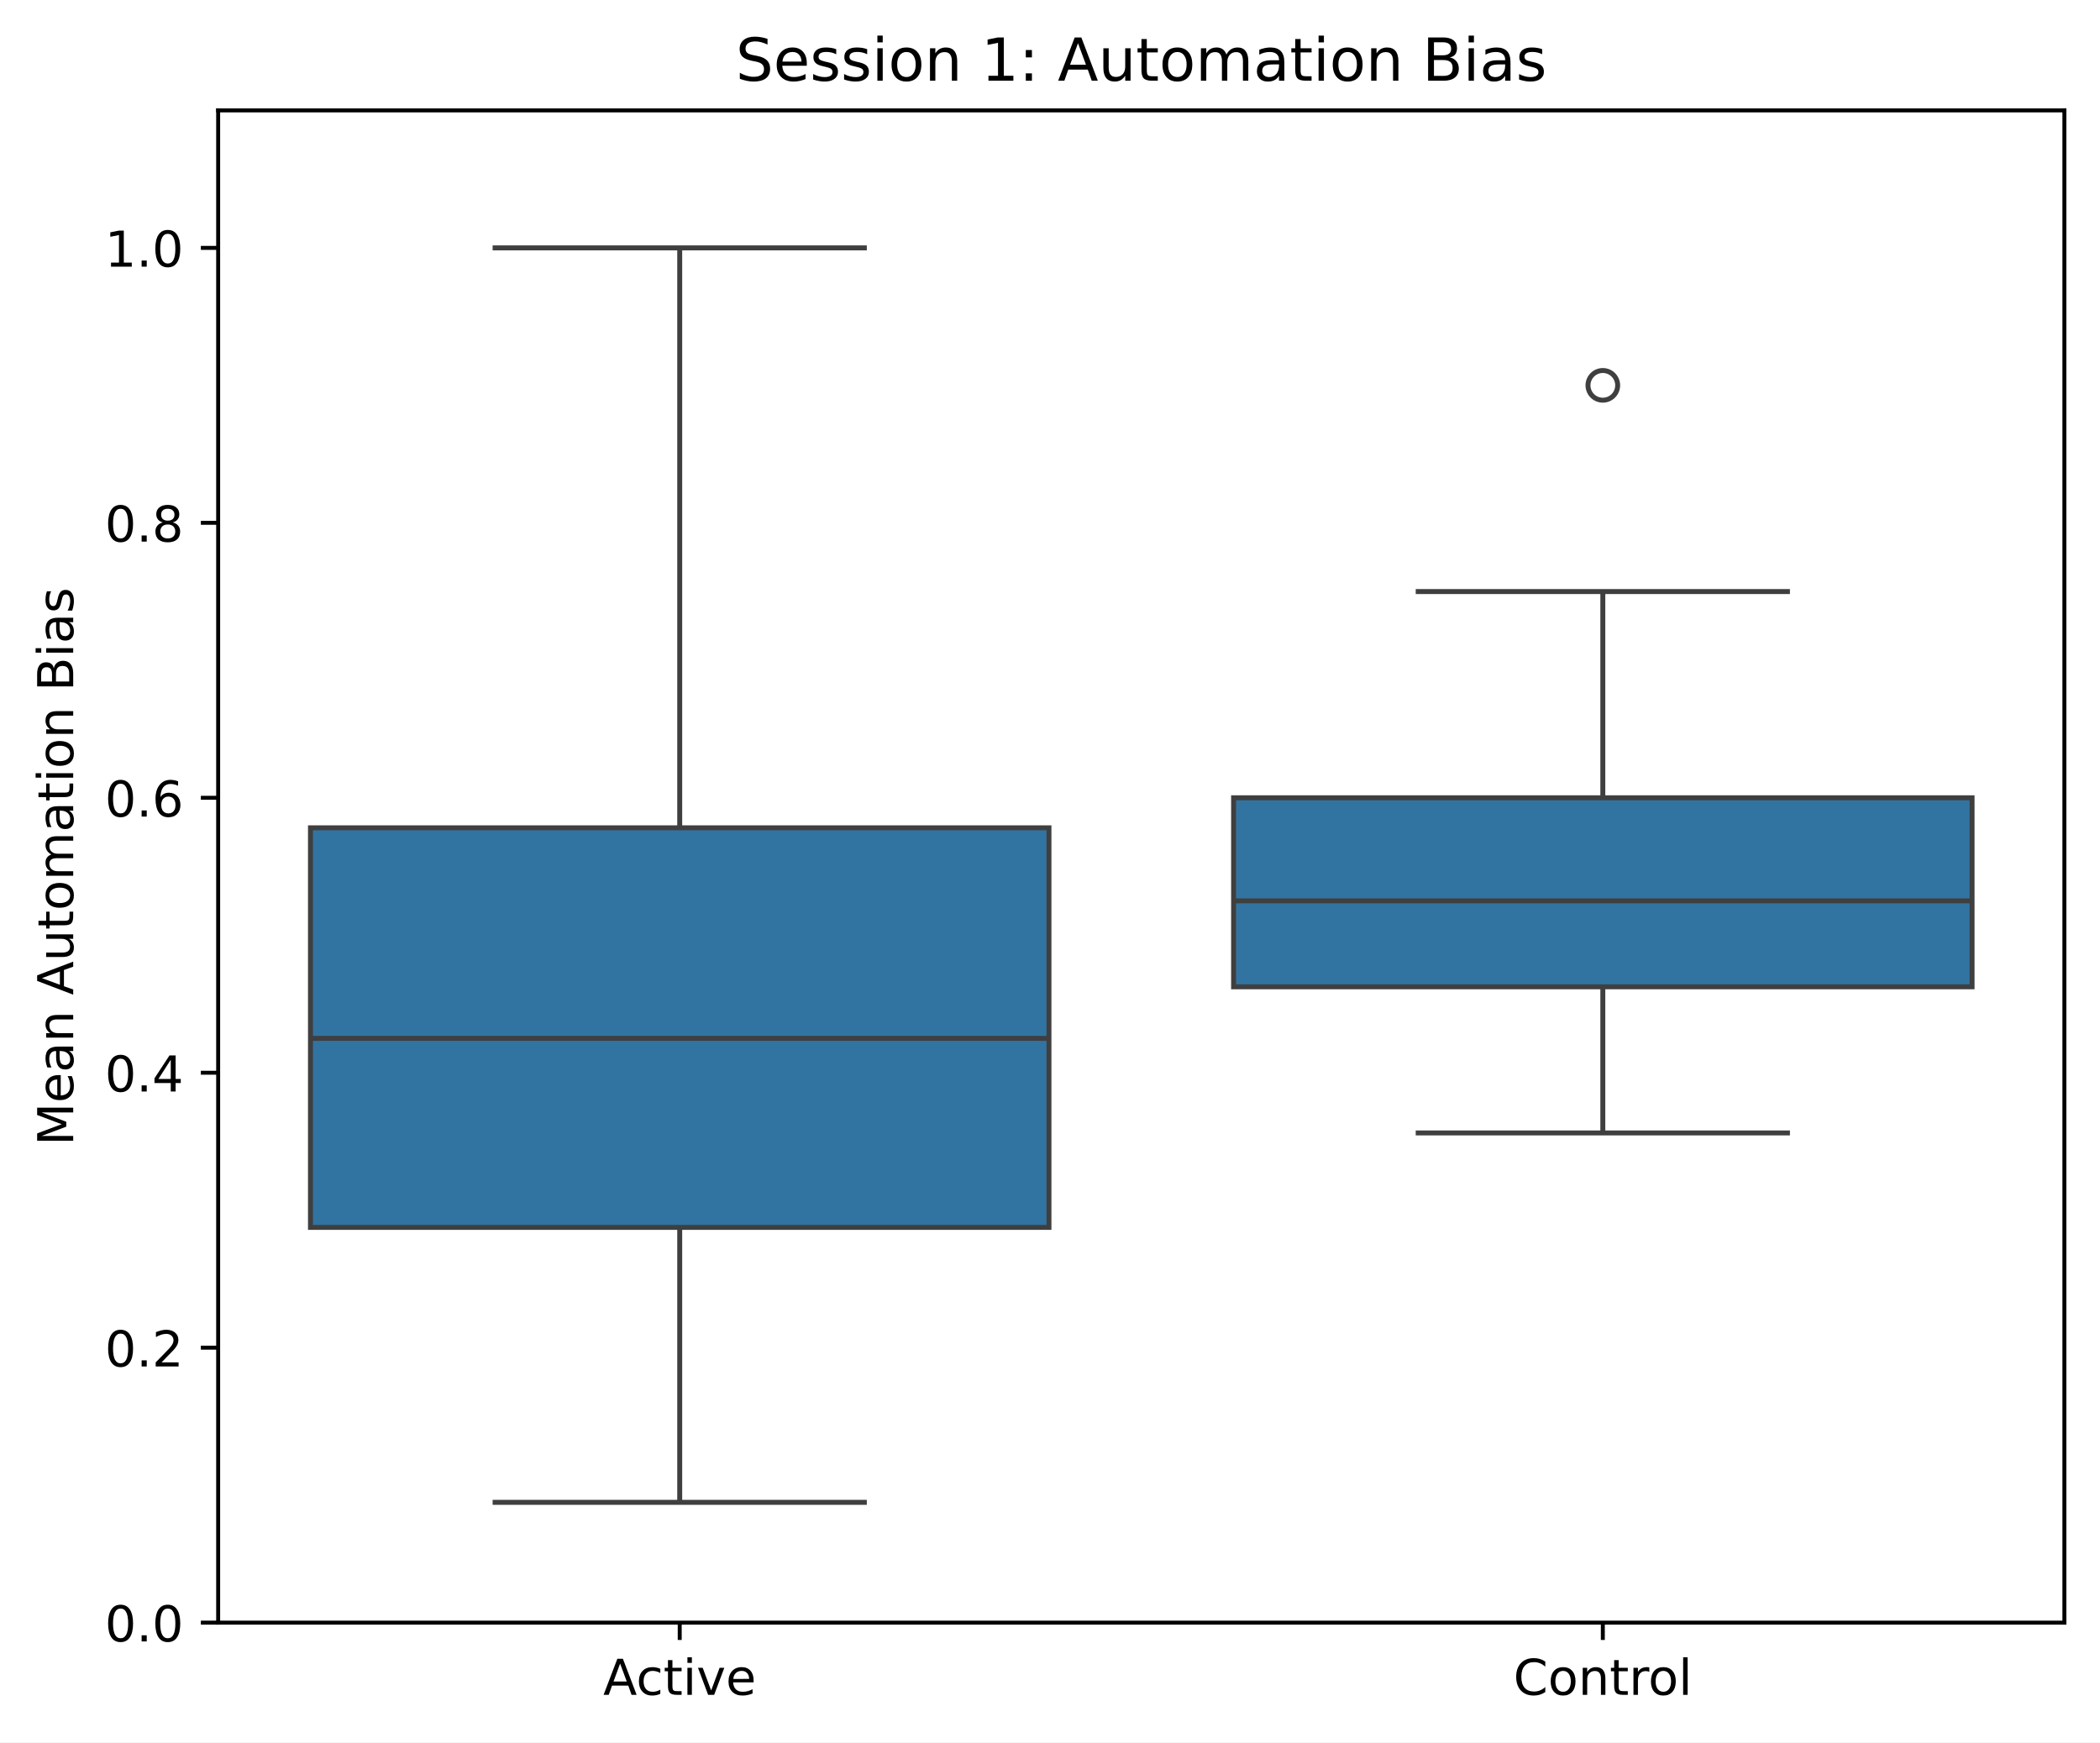
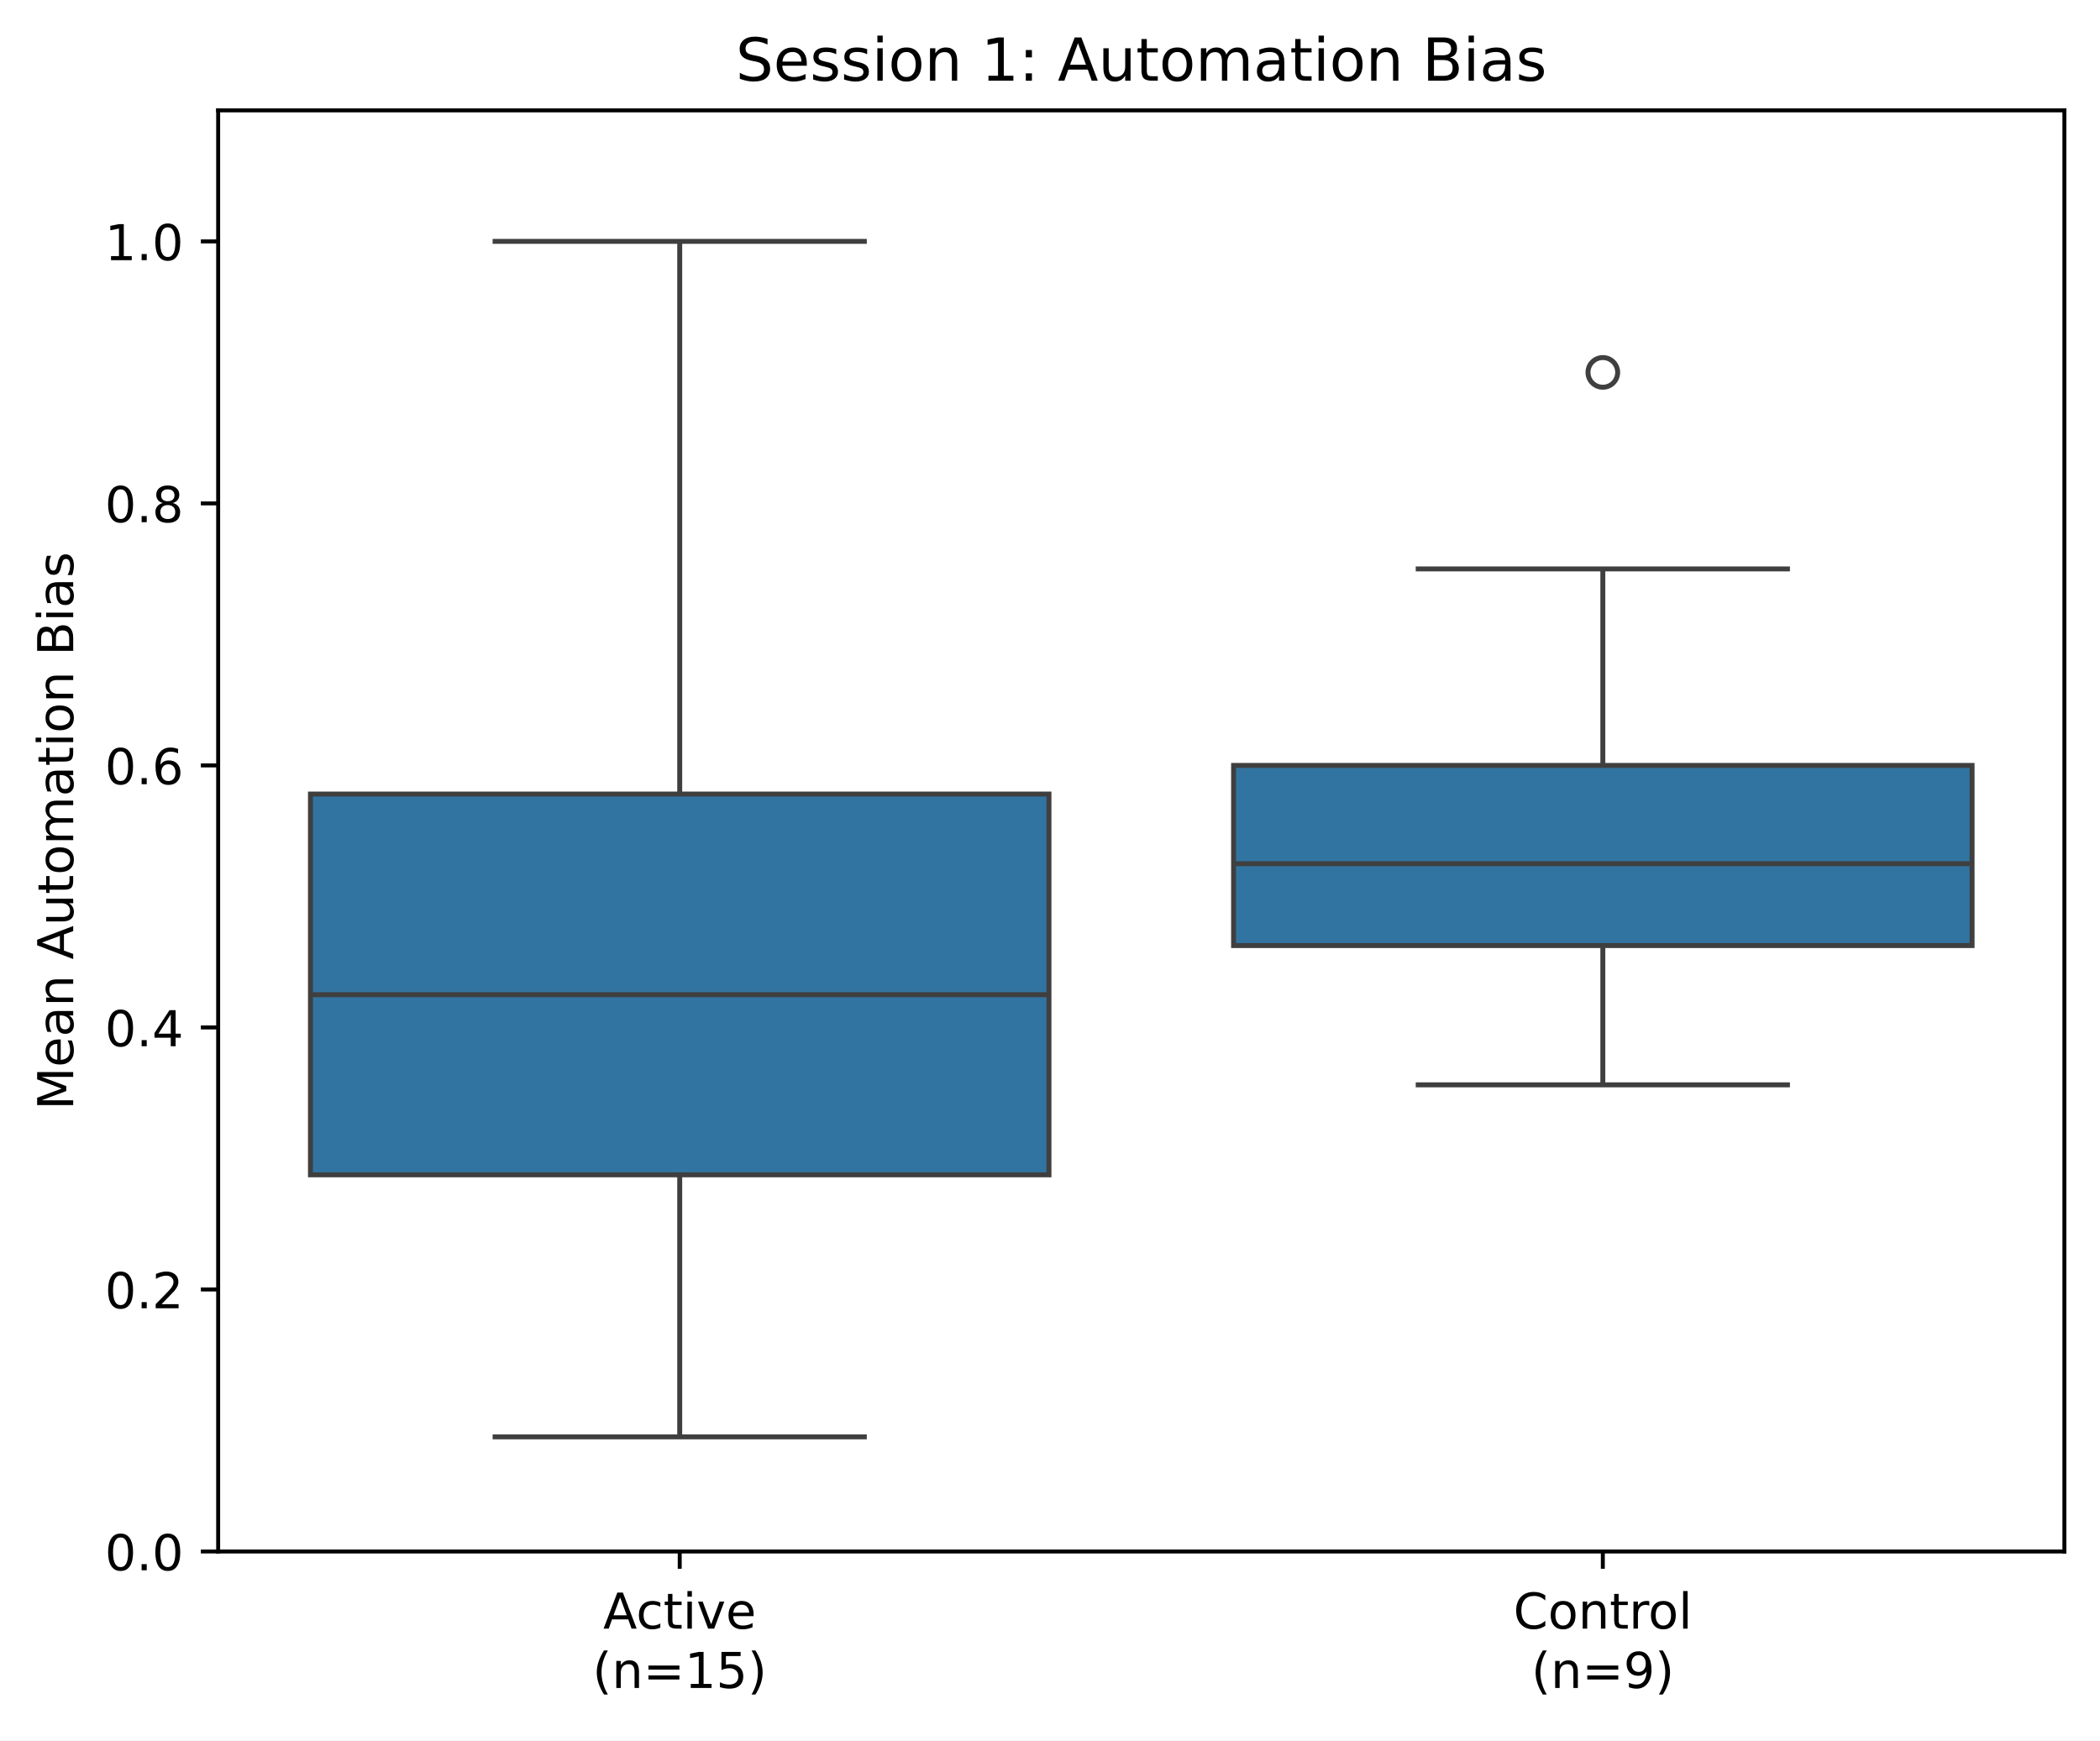
- <svg xmlns="http://www.w3.org/2000/svg" xmlns:xlink="http://www.w3.org/1999/xlink" width="424.542pt" height="352.237pt" viewBox="0 0 424.542 352.237" version="1.1">
+ <svg xmlns="http://www.w3.org/2000/svg" xmlns:xlink="http://www.w3.org/1999/xlink" width="424.542pt" height="351.914pt" viewBox="0 0 424.542 351.914" version="1.1">
  <defs>
    <style type="text/css">*{stroke-linejoin: round; stroke-linecap: butt}</style>
  </defs>
  <g id="figure_1">
    <g id="patch_1">
-       <path d="M 0 352.237  L 424.542 352.237  L 424.542 0  L 0 0  z " style="fill: #ffffff" />
+       <path d="M 0 351.914  L 424.542 351.914  L 424.542 0  L 0 0  z " style="fill: #ffffff" />
    </g>
    <g id="axes_1">
      <g id="patch_2">
-         <path d="M 44.104 328.036  L 417.342 328.036  L 417.342 22.318  L 44.104 22.318  z " style="fill: #ffffff" />
+         <path d="M 44.104 313.71  L 417.342 313.71  L 417.342 22.318  L 44.104 22.318  z " style="fill: #ffffff" />
      </g>
      <g id="matplotlib.axis_1">
        <g id="xtick_1">
          <g id="line2d_1">
            <defs>
-               <path id="mb18b5fe96a" d="M 0 0  L 0 3.5  " style="stroke: #000000; stroke-width: 0.8" />
+               <path id="m81fe928459" d="M 0 0  L 0 3.5  " style="stroke: #000000; stroke-width: 0.8" />
            </defs>
            <g>
-               <use xlink:href="#mb18b5fe96a" x="137.413" y="328.036" style="stroke: #000000; stroke-width: 0.8" />
+               <use xlink:href="#m81fe928459" x="137.413" y="313.71" style="stroke: #000000; stroke-width: 0.8" />
            </g>
          </g>
          <g id="text_1">
-             <g transform="translate(121.9461 342.6342) scale(0.1 -0.1)">
+             <g transform="translate(121.9461 329.3089) scale(0.1 -0.1)">
              <defs>
                <path id="DejaVuSans-24" d="M 2188 4044  L 1331 1722  L 3047 1722  L 2188 4044  z M 1831 4666  L 2547 4666  L 4325 0  L 3669 0  L 3244 1197  L 1141 1197  L 716 0  L 50 0  L 1831 4666  z " transform="scale(0.015625)" />
                <path id="DejaVuSans-46" d="M 3122 3366  L 3122 2828  Q 2878 2963 2633 3030  Q 2388 3097 2138 3097  Q 1578 3097 1268 2742  Q 959 2388 959 1747  Q 959 1106 1268 751  Q 1578 397 2138 397  Q 2388 397 2633 464  Q 2878 531 3122 666  L 3122 134  Q 2881 22 2623 -34  Q 2366 -91 2075 -91  Q 1284 -91 818 406  Q 353 903 353 1747  Q 353 2603 823 3093  Q 1294 3584 2113 3584  Q 2378 3584 2631 3529  Q 2884 3475 3122 3366  z " transform="scale(0.015625)" />
                <path id="DejaVuSans-57" d="M 1172 4494  L 1172 3500  L 2356 3500  L 2356 3053  L 1172 3053  L 1172 1153  Q 1172 725 1289 603  Q 1406 481 1766 481  L 2356 481  L 2356 0  L 1766 0  Q 1100 0 847 248  Q 594 497 594 1153  L 594 3053  L 172 3053  L 172 3500  L 594 3500  L 594 4494  L 1172 4494  z " transform="scale(0.015625)" />
                <path id="DejaVuSans-4c" d="M 603 3500  L 1178 3500  L 1178 0  L 603 0  L 603 3500  z M 603 4863  L 1178 4863  L 1178 4134  L 603 4134  L 603 4863  z " transform="scale(0.015625)" />
                <path id="DejaVuSans-59" d="M 191 3500  L 800 3500  L 1894 563  L 2988 3500  L 3597 3500  L 2284 0  L 1503 0  L 191 3500  z " transform="scale(0.015625)" />
                <path id="DejaVuSans-48" d="M 3597 1894  L 3597 1613  L 953 1613  Q 991 1019 1311 708  Q 1631 397 2203 397  Q 2534 397 2845 478  Q 3156 559 3463 722  L 3463 178  Q 3153 47 2828 -22  Q 2503 -91 2169 -91  Q 1331 -91 842 396  Q 353 884 353 1716  Q 353 2575 817 3079  Q 1281 3584 2069 3584  Q 2775 3584 3186 3129  Q 3597 2675 3597 1894  z M 3022 2063  Q 3016 2534 2758 2815  Q 2500 3097 2075 3097  Q 1594 3097 1305 2825  Q 1016 2553 972 2059  L 3022 2063  z " transform="scale(0.015625)" />
              </defs>
              <use xlink:href="#DejaVuSans-24" />
              <use xlink:href="#DejaVuSans-46" transform="translate(66.65625 0)" />
              <use xlink:href="#DejaVuSans-57" transform="translate(121.6406 0)" />
              <use xlink:href="#DejaVuSans-4c" transform="translate(160.8438 0)" />
              <use xlink:href="#DejaVuSans-59" transform="translate(188.625 0)" />
              <use xlink:href="#DejaVuSans-48" transform="translate(247.8125 0)" />
            </g>
+             <g transform="translate(119.7907 341.3109) scale(0.1 -0.1)">
+               <defs>
+                 <path id="DejaVuSans-b" d="M 1984 4856  Q 1566 4138 1362 3434  Q 1159 2731 1159 2009  Q 1159 1288 1364 580  Q 1569 -128 1984 -844  L 1484 -844  Q 1016 -109 783 600  Q 550 1309 550 2009  Q 550 2706 781 3412  Q 1013 4119 1484 4856  L 1984 4856  z " transform="scale(0.015625)" />
+                 <path id="DejaVuSans-51" d="M 3513 2113  L 3513 0  L 2938 0  L 2938 2094  Q 2938 2591 2744 2837  Q 2550 3084 2163 3084  Q 1697 3084 1428 2787  Q 1159 2491 1159 1978  L 1159 0  L 581 0  L 581 3500  L 1159 3500  L 1159 2956  Q 1366 3272 1645 3428  Q 1925 3584 2291 3584  Q 2894 3584 3203 3211  Q 3513 2838 3513 2113  z " transform="scale(0.015625)" />
+                 <path id="DejaVuSans-20" d="M 678 2906  L 4684 2906  L 4684 2381  L 678 2381  L 678 2906  z M 678 1631  L 4684 1631  L 4684 1100  L 678 1100  L 678 1631  z " transform="scale(0.015625)" />
+                 <path id="DejaVuSans-14" d="M 794 531  L 1825 531  L 1825 4091  L 703 3866  L 703 4441  L 1819 4666  L 2450 4666  L 2450 531  L 3481 531  L 3481 0  L 794 0  L 794 531  z " transform="scale(0.015625)" />
+                 <path id="DejaVuSans-18" d="M 691 4666  L 3169 4666  L 3169 4134  L 1269 4134  L 1269 2991  Q 1406 3038 1543 3061  Q 1681 3084 1819 3084  Q 2600 3084 3056 2656  Q 3513 2228 3513 1497  Q 3513 744 3044 326  Q 2575 -91 1722 -91  Q 1428 -91 1123 -41  Q 819 9 494 109  L 494 744  Q 775 591 1075 516  Q 1375 441 1709 441  Q 2250 441 2565 725  Q 2881 1009 2881 1497  Q 2881 1984 2565 2268  Q 2250 2553 1709 2553  Q 1456 2553 1204 2497  Q 953 2441 691 2322  L 691 4666  z " transform="scale(0.015625)" />
+                 <path id="DejaVuSans-c" d="M 513 4856  L 1013 4856  Q 1481 4119 1714 3412  Q 1947 2706 1947 2009  Q 1947 1309 1714 600  Q 1481 -109 1013 -844  L 513 -844  Q 928 -128 1133 580  Q 1338 1288 1338 2009  Q 1338 2731 1133 3434  Q 928 4138 513 4856  z " transform="scale(0.015625)" />
+               </defs>
+               <use xlink:href="#DejaVuSans-b" />
+               <use xlink:href="#DejaVuSans-51" transform="translate(39.01562 0)" />
+               <use xlink:href="#DejaVuSans-20" transform="translate(102.3906 0)" />
+               <use xlink:href="#DejaVuSans-14" transform="translate(186.1875 0)" />
+               <use xlink:href="#DejaVuSans-18" transform="translate(249.8125 0)" />
+               <use xlink:href="#DejaVuSans-c" transform="translate(313.4375 0)" />
+             </g>
          </g>
        </g>
        <g id="xtick_2">
          <g id="line2d_2">
            <g>
-               <use xlink:href="#mb18b5fe96a" x="324.032" y="328.036" style="stroke: #000000; stroke-width: 0.8" />
+               <use xlink:href="#m81fe928459" x="324.032" y="313.71" style="stroke: #000000; stroke-width: 0.8" />
            </g>
          </g>
          <g id="text_2">
-             <g transform="translate(305.9587 342.6342) scale(0.1 -0.1)">
+             <g transform="translate(305.9587 329.3089) scale(0.1 -0.1)">
              <defs>
                <path id="DejaVuSans-26" d="M 4122 4306  L 4122 3641  Q 3803 3938 3442 4084  Q 3081 4231 2675 4231  Q 1875 4231 1450 3742  Q 1025 3253 1025 2328  Q 1025 1406 1450 917  Q 1875 428 2675 428  Q 3081 428 3442 575  Q 3803 722 4122 1019  L 4122 359  Q 3791 134 3420 21  Q 3050 -91 2638 -91  Q 1578 -91 968 557  Q 359 1206 359 2328  Q 359 3453 968 4101  Q 1578 4750 2638 4750  Q 3056 4750 3426 4639  Q 3797 4528 4122 4306  z " transform="scale(0.015625)" />
                <path id="DejaVuSans-52" d="M 1959 3097  Q 1497 3097 1228 2736  Q 959 2375 959 1747  Q 959 1119 1226 758  Q 1494 397 1959 397  Q 2419 397 2687 759  Q 2956 1122 2956 1747  Q 2956 2369 2687 2733  Q 2419 3097 1959 3097  z M 1959 3584  Q 2709 3584 3137 3096  Q 3566 2609 3566 1747  Q 3566 888 3137 398  Q 2709 -91 1959 -91  Q 1206 -91 779 398  Q 353 888 353 1747  Q 353 2609 779 3096  Q 1206 3584 1959 3584  z " transform="scale(0.015625)" />
-                 <path id="DejaVuSans-51" d="M 3513 2113  L 3513 0  L 2938 0  L 2938 2094  Q 2938 2591 2744 2837  Q 2550 3084 2163 3084  Q 1697 3084 1428 2787  Q 1159 2491 1159 1978  L 1159 0  L 581 0  L 581 3500  L 1159 3500  L 1159 2956  Q 1366 3272 1645 3428  Q 1925 3584 2291 3584  Q 2894 3584 3203 3211  Q 3513 2838 3513 2113  z " transform="scale(0.015625)" />
                <path id="DejaVuSans-55" d="M 2631 2963  Q 2534 3019 2420 3045  Q 2306 3072 2169 3072  Q 1681 3072 1420 2755  Q 1159 2438 1159 1844  L 1159 0  L 581 0  L 581 3500  L 1159 3500  L 1159 2956  Q 1341 3275 1631 3429  Q 1922 3584 2338 3584  Q 2397 3584 2469 3576  Q 2541 3569 2628 3553  L 2631 2963  z " transform="scale(0.015625)" />
                <path id="DejaVuSans-4f" d="M 603 4863  L 1178 4863  L 1178 0  L 603 0  L 603 4863  z " transform="scale(0.015625)" />
              </defs>
              <use xlink:href="#DejaVuSans-26" />
              <use xlink:href="#DejaVuSans-52" transform="translate(69.82812 0)" />
              <use xlink:href="#DejaVuSans-51" transform="translate(131.0156 0)" />
              <use xlink:href="#DejaVuSans-57" transform="translate(194.3906 0)" />
              <use xlink:href="#DejaVuSans-55" transform="translate(233.5938 0)" />
              <use xlink:href="#DejaVuSans-52" transform="translate(272.5 0)" />
              <use xlink:href="#DejaVuSans-4f" transform="translate(333.6875 0)" />
            </g>
+             <g transform="translate(309.5907 341.3109) scale(0.1 -0.1)">
+               <defs>
+                 <path id="DejaVuSans-1c" d="M 703 97  L 703 672  Q 941 559 1184 500  Q 1428 441 1663 441  Q 2288 441 2617 861  Q 2947 1281 2994 2138  Q 2813 1869 2534 1725  Q 2256 1581 1919 1581  Q 1219 1581 811 2004  Q 403 2428 403 3163  Q 403 3881 828 4315  Q 1253 4750 1959 4750  Q 2769 4750 3195 4129  Q 3622 3509 3622 2328  Q 3622 1225 3098 567  Q 2575 -91 1691 -91  Q 1453 -91 1209 -44  Q 966 3 703 97  z M 1959 2075  Q 2384 2075 2632 2365  Q 2881 2656 2881 3163  Q 2881 3666 2632 3958  Q 2384 4250 1959 4250  Q 1534 4250 1286 3958  Q 1038 3666 1038 3163  Q 1038 2656 1286 2365  Q 1534 2075 1959 2075  z " transform="scale(0.015625)" />
+               </defs>
+               <use xlink:href="#DejaVuSans-b" />
+               <use xlink:href="#DejaVuSans-51" transform="translate(39.01562 0)" />
+               <use xlink:href="#DejaVuSans-20" transform="translate(102.3906 0)" />
+               <use xlink:href="#DejaVuSans-1c" transform="translate(186.1875 0)" />
+               <use xlink:href="#DejaVuSans-c" transform="translate(249.8125 0)" />
+             </g>
          </g>
        </g>
      </g>
      <g id="matplotlib.axis_2">
        <g id="ytick_1">
          <g id="line2d_3">
            <defs>
-               <path id="m8b7eaabfa4" d="M 0 0  L -3.5 0  " style="stroke: #000000; stroke-width: 0.8" />
+               <path id="m1d00525800" d="M 0 0  L -3.5 0  " style="stroke: #000000; stroke-width: 0.8" />
            </defs>
            <g>
-               <use xlink:href="#m8b7eaabfa4" x="44.104" y="328.036" style="stroke: #000000; stroke-width: 0.8" />
+               <use xlink:href="#m1d00525800" x="44.104" y="313.71" style="stroke: #000000; stroke-width: 0.8" />
            </g>
          </g>
          <g id="text_3">
-             <g transform="translate(21.20078 331.8346) scale(0.1 -0.1)">
+             <g transform="translate(21.20078 317.5084) scale(0.1 -0.1)">
              <defs>
                <path id="DejaVuSans-13" d="M 2034 4250  Q 1547 4250 1301 3770  Q 1056 3291 1056 2328  Q 1056 1369 1301 889  Q 1547 409 2034 409  Q 2525 409 2770 889  Q 3016 1369 3016 2328  Q 3016 3291 2770 3770  Q 2525 4250 2034 4250  z M 2034 4750  Q 2819 4750 3233 4129  Q 3647 3509 3647 2328  Q 3647 1150 3233 529  Q 2819 -91 2034 -91  Q 1250 -91 836 529  Q 422 1150 422 2328  Q 422 3509 836 4129  Q 1250 4750 2034 4750  z " transform="scale(0.015625)" />
                <path id="DejaVuSans-11" d="M 684 794  L 1344 794  L 1344 0  L 684 0  L 684 794  z " transform="scale(0.015625)" />
              </defs>
              <use xlink:href="#DejaVuSans-13" />
              <use xlink:href="#DejaVuSans-11" transform="translate(63.625 0)" />
              <use xlink:href="#DejaVuSans-13" transform="translate(95.40625 0)" />
            </g>
          </g>
        </g>
        <g id="ytick_2">
          <g id="line2d_4">
            <g>
-               <use xlink:href="#m8b7eaabfa4" x="44.104" y="272.451" style="stroke: #000000; stroke-width: 0.8" />
+               <use xlink:href="#m1d00525800" x="44.104" y="260.729" style="stroke: #000000; stroke-width: 0.8" />
            </g>
          </g>
          <g id="text_4">
-             <g transform="translate(21.20078 276.2496) scale(0.1 -0.1)">
+             <g transform="translate(21.20078 264.5281) scale(0.1 -0.1)">
              <defs>
                <path id="DejaVuSans-15" d="M 1228 531  L 3431 531  L 3431 0  L 469 0  L 469 531  Q 828 903 1448 1529  Q 2069 2156 2228 2338  Q 2531 2678 2651 2914  Q 2772 3150 2772 3378  Q 2772 3750 2511 3984  Q 2250 4219 1831 4219  Q 1534 4219 1204 4116  Q 875 4013 500 3803  L 500 4441  Q 881 4594 1212 4672  Q 1544 4750 1819 4750  Q 2544 4750 2975 4387  Q 3406 4025 3406 3419  Q 3406 3131 3298 2873  Q 3191 2616 2906 2266  Q 2828 2175 2409 1742  Q 1991 1309 1228 531  z " transform="scale(0.015625)" />
              </defs>
              <use xlink:href="#DejaVuSans-13" />
              <use xlink:href="#DejaVuSans-11" transform="translate(63.625 0)" />
              <use xlink:href="#DejaVuSans-15" transform="translate(95.40625 0)" />
            </g>
          </g>
        </g>
        <g id="ytick_3">
          <g id="line2d_5">
            <g>
-               <use xlink:href="#m8b7eaabfa4" x="44.104" y="216.866" style="stroke: #000000; stroke-width: 0.8" />
+               <use xlink:href="#m1d00525800" x="44.104" y="207.749" style="stroke: #000000; stroke-width: 0.8" />
            </g>
          </g>
          <g id="text_5">
-             <g transform="translate(21.20078 220.6646) scale(0.1 -0.1)">
+             <g transform="translate(21.20078 211.5478) scale(0.1 -0.1)">
              <defs>
                <path id="DejaVuSans-17" d="M 2419 4116  L 825 1625  L 2419 1625  L 2419 4116  z M 2253 4666  L 3047 4666  L 3047 1625  L 3713 1625  L 3713 1100  L 3047 1100  L 3047 0  L 2419 0  L 2419 1100  L 313 1100  L 313 1709  L 2253 4666  z " transform="scale(0.015625)" />
              </defs>
              <use xlink:href="#DejaVuSans-13" />
              <use xlink:href="#DejaVuSans-11" transform="translate(63.625 0)" />
              <use xlink:href="#DejaVuSans-17" transform="translate(95.40625 0)" />
            </g>
          </g>
        </g>
        <g id="ytick_4">
          <g id="line2d_6">
            <g>
-               <use xlink:href="#m8b7eaabfa4" x="44.104" y="161.281" style="stroke: #000000; stroke-width: 0.8" />
+               <use xlink:href="#m1d00525800" x="44.104" y="154.769" style="stroke: #000000; stroke-width: 0.8" />
            </g>
          </g>
          <g id="text_6">
-             <g transform="translate(21.20078 165.0795) scale(0.1 -0.1)">
+             <g transform="translate(21.20078 158.5676) scale(0.1 -0.1)">
              <defs>
                <path id="DejaVuSans-19" d="M 2113 2584  Q 1688 2584 1439 2293  Q 1191 2003 1191 1497  Q 1191 994 1439 701  Q 1688 409 2113 409  Q 2538 409 2786 701  Q 3034 994 3034 1497  Q 3034 2003 2786 2293  Q 2538 2584 2113 2584  z M 3366 4563  L 3366 3988  Q 3128 4100 2886 4159  Q 2644 4219 2406 4219  Q 1781 4219 1451 3797  Q 1122 3375 1075 2522  Q 1259 2794 1537 2939  Q 1816 3084 2150 3084  Q 2853 3084 3261 2657  Q 3669 2231 3669 1497  Q 3669 778 3244 343  Q 2819 -91 2113 -91  Q 1303 -91 875 529  Q 447 1150 447 2328  Q 447 3434 972 4092  Q 1497 4750 2381 4750  Q 2619 4750 2861 4703  Q 3103 4656 3366 4563  z " transform="scale(0.015625)" />
              </defs>
              <use xlink:href="#DejaVuSans-13" />
              <use xlink:href="#DejaVuSans-11" transform="translate(63.625 0)" />
              <use xlink:href="#DejaVuSans-19" transform="translate(95.40625 0)" />
            </g>
          </g>
        </g>
        <g id="ytick_5">
          <g id="line2d_7">
            <g>
-               <use xlink:href="#m8b7eaabfa4" x="44.104" y="105.696" style="stroke: #000000; stroke-width: 0.8" />
+               <use xlink:href="#m1d00525800" x="44.104" y="101.789" style="stroke: #000000; stroke-width: 0.8" />
            </g>
          </g>
          <g id="text_7">
-             <g transform="translate(21.20078 109.4945) scale(0.1 -0.1)">
+             <g transform="translate(21.20078 105.5873) scale(0.1 -0.1)">
              <defs>
                <path id="DejaVuSans-1b" d="M 2034 2216  Q 1584 2216 1326 1975  Q 1069 1734 1069 1313  Q 1069 891 1326 650  Q 1584 409 2034 409  Q 2484 409 2743 651  Q 3003 894 3003 1313  Q 3003 1734 2745 1975  Q 2488 2216 2034 2216  z M 1403 2484  Q 997 2584 770 2862  Q 544 3141 544 3541  Q 544 4100 942 4425  Q 1341 4750 2034 4750  Q 2731 4750 3128 4425  Q 3525 4100 3525 3541  Q 3525 3141 3298 2862  Q 3072 2584 2669 2484  Q 3125 2378 3379 2068  Q 3634 1759 3634 1313  Q 3634 634 3220 271  Q 2806 -91 2034 -91  Q 1263 -91 848 271  Q 434 634 434 1313  Q 434 1759 690 2068  Q 947 2378 1403 2484  z M 1172 3481  Q 1172 3119 1398 2916  Q 1625 2713 2034 2713  Q 2441 2713 2670 2916  Q 2900 3119 2900 3481  Q 2900 3844 2670 4047  Q 2441 4250 2034 4250  Q 1625 4250 1398 4047  Q 1172 3844 1172 3481  z " transform="scale(0.015625)" />
              </defs>
              <use xlink:href="#DejaVuSans-13" />
              <use xlink:href="#DejaVuSans-11" transform="translate(63.625 0)" />
              <use xlink:href="#DejaVuSans-1b" transform="translate(95.40625 0)" />
            </g>
          </g>
        </g>
        <g id="ytick_6">
          <g id="line2d_8">
            <g>
-               <use xlink:href="#m8b7eaabfa4" x="44.104" y="50.111" style="stroke: #000000; stroke-width: 0.8" />
+               <use xlink:href="#m1d00525800" x="44.104" y="48.808" style="stroke: #000000; stroke-width: 0.8" />
            </g>
          </g>
          <g id="text_8">
-             <g transform="translate(21.20078 53.90947) scale(0.1 -0.1)">
-               <defs>
-                 <path id="DejaVuSans-14" d="M 794 531  L 1825 531  L 1825 4091  L 703 3866  L 703 4441  L 1819 4666  L 2450 4666  L 2450 531  L 3481 531  L 3481 0  L 794 0  L 794 531  z " transform="scale(0.015625)" />
-               </defs>
+             <g transform="translate(21.20078 52.60708) scale(0.1 -0.1)">
              <use xlink:href="#DejaVuSans-14" />
              <use xlink:href="#DejaVuSans-11" transform="translate(63.625 0)" />
              <use xlink:href="#DejaVuSans-13" transform="translate(95.40625 0)" />
            </g>
          </g>
        </g>
        <g id="text_9">
-           <g transform="translate(14.79844 231.5871) rotate(-90) scale(0.1 -0.1)">
+           <g transform="translate(14.79844 224.424) rotate(-90) scale(0.1 -0.1)">
            <defs>
              <path id="DejaVuSans-30" d="M 628 4666  L 1569 4666  L 2759 1491  L 3956 4666  L 4897 4666  L 4897 0  L 4281 0  L 4281 4097  L 3078 897  L 2444 897  L 1241 4097  L 1241 0  L 628 0  L 628 4666  z " transform="scale(0.015625)" />
              <path id="DejaVuSans-44" d="M 2194 1759  Q 1497 1759 1228 1600  Q 959 1441 959 1056  Q 959 750 1161 570  Q 1363 391 1709 391  Q 2188 391 2477 730  Q 2766 1069 2766 1631  L 2766 1759  L 2194 1759  z M 3341 1997  L 3341 0  L 2766 0  L 2766 531  Q 2569 213 2275 61  Q 1981 -91 1556 -91  Q 1019 -91 701 211  Q 384 513 384 1019  Q 384 1609 779 1909  Q 1175 2209 1959 2209  L 2766 2209  L 2766 2266  Q 2766 2663 2505 2880  Q 2244 3097 1772 3097  Q 1472 3097 1187 3025  Q 903 2953 641 2809  L 641 3341  Q 956 3463 1253 3523  Q 1550 3584 1831 3584  Q 2591 3584 2966 3190  Q 3341 2797 3341 1997  z " transform="scale(0.015625)" />
              <path id="DejaVuSans-3" transform="scale(0.015625)" />
              <path id="DejaVuSans-58" d="M 544 1381  L 544 3500  L 1119 3500  L 1119 1403  Q 1119 906 1312 657  Q 1506 409 1894 409  Q 2359 409 2629 706  Q 2900 1003 2900 1516  L 2900 3500  L 3475 3500  L 3475 0  L 2900 0  L 2900 538  Q 2691 219 2414 64  Q 2138 -91 1772 -91  Q 1169 -91 856 284  Q 544 659 544 1381  z M 1991 3584  L 1991 3584  z " transform="scale(0.015625)" />
              <path id="DejaVuSans-50" d="M 3328 2828  Q 3544 3216 3844 3400  Q 4144 3584 4550 3584  Q 5097 3584 5394 3201  Q 5691 2819 5691 2113  L 5691 0  L 5113 0  L 5113 2094  Q 5113 2597 4934 2840  Q 4756 3084 4391 3084  Q 3944 3084 3684 2787  Q 3425 2491 3425 1978  L 3425 0  L 2847 0  L 2847 2094  Q 2847 2600 2669 2842  Q 2491 3084 2119 3084  Q 1678 3084 1418 2786  Q 1159 2488 1159 1978  L 1159 0  L 581 0  L 581 3500  L 1159 3500  L 1159 2956  Q 1356 3278 1631 3431  Q 1906 3584 2284 3584  Q 2666 3584 2933 3390  Q 3200 3197 3328 2828  z " transform="scale(0.015625)" />
              <path id="DejaVuSans-25" d="M 1259 2228  L 1259 519  L 2272 519  Q 2781 519 3026 730  Q 3272 941 3272 1375  Q 3272 1813 3026 2020  Q 2781 2228 2272 2228  L 1259 2228  z M 1259 4147  L 1259 2741  L 2194 2741  Q 2656 2741 2882 2914  Q 3109 3088 3109 3444  Q 3109 3797 2882 3972  Q 2656 4147 2194 4147  L 1259 4147  z M 628 4666  L 2241 4666  Q 2963 4666 3353 4366  Q 3744 4066 3744 3513  Q 3744 3084 3544 2831  Q 3344 2578 2956 2516  Q 3422 2416 3680 2098  Q 3938 1781 3938 1306  Q 3938 681 3513 340  Q 3088 0 2303 0  L 628 0  L 628 4666  z " transform="scale(0.015625)" />
              <path id="DejaVuSans-56" d="M 2834 3397  L 2834 2853  Q 2591 2978 2328 3040  Q 2066 3103 1784 3103  Q 1356 3103 1142 2972  Q 928 2841 928 2578  Q 928 2378 1081 2264  Q 1234 2150 1697 2047  L 1894 2003  Q 2506 1872 2764 1633  Q 3022 1394 3022 966  Q 3022 478 2636 193  Q 2250 -91 1575 -91  Q 1294 -91 989 -36  Q 684 19 347 128  L 347 722  Q 666 556 975 473  Q 1284 391 1588 391  Q 1994 391 2212 530  Q 2431 669 2431 922  Q 2431 1156 2273 1281  Q 2116 1406 1581 1522  L 1381 1569  Q 847 1681 609 1914  Q 372 2147 372 2553  Q 372 3047 722 3315  Q 1072 3584 1716 3584  Q 2034 3584 2315 3537  Q 2597 3491 2834 3397  z " transform="scale(0.015625)" />
            </defs>
            <use xlink:href="#DejaVuSans-30" />
            <use xlink:href="#DejaVuSans-48" transform="translate(86.28125 0)" />
            <use xlink:href="#DejaVuSans-44" transform="translate(147.8125 0)" />
            <use xlink:href="#DejaVuSans-51" transform="translate(209.0938 0)" />
            <use xlink:href="#DejaVuSans-3" transform="translate(272.4688 0)" />
            <use xlink:href="#DejaVuSans-24" transform="translate(304.25 0)" />
            <use xlink:href="#DejaVuSans-58" transform="translate(372.6562 0)" />
            <use xlink:href="#DejaVuSans-57" transform="translate(436.0312 0)" />
            <use xlink:href="#DejaVuSans-52" transform="translate(475.2344 0)" />
            <use xlink:href="#DejaVuSans-50" transform="translate(536.4219 0)" />
            <use xlink:href="#DejaVuSans-44" transform="translate(633.8281 0)" />
            <use xlink:href="#DejaVuSans-57" transform="translate(695.1094 0)" />
            <use xlink:href="#DejaVuSans-4c" transform="translate(734.3125 0)" />
            <use xlink:href="#DejaVuSans-52" transform="translate(762.0938 0)" />
            <use xlink:href="#DejaVuSans-51" transform="translate(823.2812 0)" />
            <use xlink:href="#DejaVuSans-3" transform="translate(886.6562 0)" />
            <use xlink:href="#DejaVuSans-25" transform="translate(918.4375 0)" />
            <use xlink:href="#DejaVuSans-4c" transform="translate(987.0469 0)" />
            <use xlink:href="#DejaVuSans-44" transform="translate(1014.828 0)" />
            <use xlink:href="#DejaVuSans-56" transform="translate(1076.109 0)" />
          </g>
        </g>
      </g>
      <g id="patch_3">
-         <path d="M 62.766 248.132  L 212.061 248.132  L 212.061 167.353  L 62.766 167.353  L 62.766 248.132  z " clip-path="url(#pbea39c1d5c)" style="fill: #3274a1; stroke: #3f3f3f; stroke-linejoin: miter" />
+         <path d="M 62.766 237.55  L 212.061 237.55  L 212.061 160.557  L 62.766 160.557  L 62.766 237.55  z " clip-path="url(#p91d160c3b6)" style="fill: #3274a1; stroke: #3f3f3f; stroke-linejoin: miter" />
      </g>
      <g id="line2d_9">
-         <path d="M 137.413 248.132  L 137.413 303.717  " clip-path="url(#pbea39c1d5c)" style="fill: none; stroke: #3f3f3f" />
+         <path d="M 137.413 237.55  L 137.413 290.531  " clip-path="url(#p91d160c3b6)" style="fill: none; stroke: #3f3f3f" />
      </g>
      <g id="line2d_10">
-         <path d="M 137.413 167.353  L 137.413 50.111  " clip-path="url(#pbea39c1d5c)" style="fill: none; stroke: #3f3f3f" />
+         <path d="M 137.413 160.557  L 137.413 48.808  " clip-path="url(#p91d160c3b6)" style="fill: none; stroke: #3f3f3f" />
      </g>
      <g id="line2d_11">
-         <path d="M 100.09 303.717  L 174.737 303.717  " clip-path="url(#pbea39c1d5c)" style="fill: none; stroke: #3f3f3f; stroke-linecap: square" />
+         <path d="M 100.09 290.531  L 174.737 290.531  " clip-path="url(#p91d160c3b6)" style="fill: none; stroke: #3f3f3f; stroke-linecap: square" />
      </g>
      <g id="line2d_12">
-         <path d="M 100.09 50.111  L 174.737 50.111  " clip-path="url(#pbea39c1d5c)" style="fill: none; stroke: #3f3f3f; stroke-linecap: square" />
+         <path d="M 100.09 48.808  L 174.737 48.808  " clip-path="url(#p91d160c3b6)" style="fill: none; stroke: #3f3f3f; stroke-linecap: square" />
      </g>
      <g id="line2d_13" />
      <g id="patch_4">
-         <path d="M 249.385 199.495  L 398.68 199.495  L 398.68 161.281  L 249.385 161.281  L 249.385 199.495  z " clip-path="url(#pbea39c1d5c)" style="fill: #3274a1; stroke: #3f3f3f; stroke-linejoin: miter" />
+         <path d="M 249.385 191.193  L 398.68 191.193  L 398.68 154.769  L 249.385 154.769  L 249.385 191.193  z " clip-path="url(#p91d160c3b6)" style="fill: #3274a1; stroke: #3f3f3f; stroke-linejoin: miter" />
      </g>
      <g id="line2d_14">
-         <path d="M 324.032 199.495  L 324.032 229.039  " clip-path="url(#pbea39c1d5c)" style="fill: none; stroke: #3f3f3f" />
+         <path d="M 324.032 191.193  L 324.032 219.352  " clip-path="url(#p91d160c3b6)" style="fill: none; stroke: #3f3f3f" />
      </g>
      <g id="line2d_15">
-         <path d="M 324.032 161.281  L 324.032 119.592  " clip-path="url(#pbea39c1d5c)" style="fill: none; stroke: #3f3f3f" />
+         <path d="M 324.032 154.769  L 324.032 115.034  " clip-path="url(#p91d160c3b6)" style="fill: none; stroke: #3f3f3f" />
      </g>
      <g id="line2d_16">
-         <path d="M 286.708 229.039  L 361.356 229.039  " clip-path="url(#pbea39c1d5c)" style="fill: none; stroke: #3f3f3f; stroke-linecap: square" />
+         <path d="M 286.708 219.352  L 361.356 219.352  " clip-path="url(#p91d160c3b6)" style="fill: none; stroke: #3f3f3f; stroke-linecap: square" />
      </g>
      <g id="line2d_17">
-         <path d="M 286.708 119.592  L 361.356 119.592  " clip-path="url(#pbea39c1d5c)" style="fill: none; stroke: #3f3f3f; stroke-linecap: square" />
+         <path d="M 286.708 115.034  L 361.356 115.034  " clip-path="url(#p91d160c3b6)" style="fill: none; stroke: #3f3f3f; stroke-linecap: square" />
      </g>
      <g id="line2d_18">
        <defs>
-           <path id="mdda4e8d2f2" d="M 0 3  C 0.796 3 1.559 2.684 2.121 2.121  C 2.684 1.559 3 0.796 3 0  C 3 -0.796 2.684 -1.559 2.121 -2.121  C 1.559 -2.684 0.796 -3 0 -3  C -0.796 -3 -1.559 -2.684 -2.121 -2.121  C -2.684 -1.559 -3 -0.796 -3 0  C -3 0.796 -2.684 1.559 -2.121 2.121  C -1.559 2.684 -0.796 3 0 3  z " style="stroke: #3f3f3f" />
+           <path id="m9c50207527" d="M 0 3  C 0.796 3 1.559 2.684 2.121 2.121  C 2.684 1.559 3 0.796 3 0  C 3 -0.796 2.684 -1.559 2.121 -2.121  C 1.559 -2.684 0.796 -3 0 -3  C -0.796 -3 -1.559 -2.684 -2.121 -2.121  C -2.684 -1.559 -3 -0.796 -3 0  C -3 0.796 -2.684 1.559 -2.121 2.121  C -1.559 2.684 -0.796 3 0 3  z " style="stroke: #3f3f3f" />
        </defs>
-         <g clip-path="url(#pbea39c1d5c)">
-           <use xlink:href="#mdda4e8d2f2" x="324.032" y="77.903" style="fill-opacity: 0; stroke: #3f3f3f" />
+         <g clip-path="url(#p91d160c3b6)">
+           <use xlink:href="#m9c50207527" x="324.032" y="75.298" style="fill-opacity: 0; stroke: #3f3f3f" />
        </g>
      </g>
      <g id="line2d_19">
-         <path d="M 62.766 209.918  L 212.061 209.918  " clip-path="url(#pbea39c1d5c)" style="fill: none; stroke: #3f3f3f" />
+         <path d="M 62.766 201.126  L 212.061 201.126  " clip-path="url(#p91d160c3b6)" style="fill: none; stroke: #3f3f3f" />
      </g>
      <g id="line2d_20">
-         <path d="M 249.385 182.125  L 398.68 182.125  " clip-path="url(#pbea39c1d5c)" style="fill: none; stroke: #3f3f3f" />
+         <path d="M 249.385 174.636  L 398.68 174.636  " clip-path="url(#p91d160c3b6)" style="fill: none; stroke: #3f3f3f" />
      </g>
      <g id="patch_5">
-         <path d="M 44.104 328.036  L 44.104 22.318  " style="fill: none; stroke: #000000; stroke-width: 0.8; stroke-linejoin: miter; stroke-linecap: square" />
+         <path d="M 44.104 313.71  L 44.104 22.318  " style="fill: none; stroke: #000000; stroke-width: 0.8; stroke-linejoin: miter; stroke-linecap: square" />
      </g>
      <g id="patch_6">
-         <path d="M 417.342 328.036  L 417.342 22.318  " style="fill: none; stroke: #000000; stroke-width: 0.8; stroke-linejoin: miter; stroke-linecap: square" />
+         <path d="M 417.342 313.71  L 417.342 22.318  " style="fill: none; stroke: #000000; stroke-width: 0.8; stroke-linejoin: miter; stroke-linecap: square" />
      </g>
      <g id="patch_7">
-         <path d="M 44.104 328.036  L 417.342 328.036  " style="fill: none; stroke: #000000; stroke-width: 0.8; stroke-linejoin: miter; stroke-linecap: square" />
+         <path d="M 44.104 313.71  L 417.342 313.71  " style="fill: none; stroke: #000000; stroke-width: 0.8; stroke-linejoin: miter; stroke-linecap: square" />
      </g>
      <g id="patch_8">
        <path d="M 44.104 22.318  L 417.342 22.318  " style="fill: none; stroke: #000000; stroke-width: 0.8; stroke-linejoin: miter; stroke-linecap: square" />
      </g>
      <g id="text_10">
        <g transform="translate(148.7402 16.31812) scale(0.12 -0.12)">
          <defs>
            <path id="DejaVuSans-36" d="M 3425 4513  L 3425 3897  Q 3066 4069 2747 4153  Q 2428 4238 2131 4238  Q 1616 4238 1336 4038  Q 1056 3838 1056 3469  Q 1056 3159 1242 3001  Q 1428 2844 1947 2747  L 2328 2669  Q 3034 2534 3370 2195  Q 3706 1856 3706 1288  Q 3706 609 3251 259  Q 2797 -91 1919 -91  Q 1588 -91 1214 -16  Q 841 59 441 206  L 441 856  Q 825 641 1194 531  Q 1563 422 1919 422  Q 2459 422 2753 634  Q 3047 847 3047 1241  Q 3047 1584 2836 1778  Q 2625 1972 2144 2069  L 1759 2144  Q 1053 2284 737 2584  Q 422 2884 422 3419  Q 422 4038 858 4394  Q 1294 4750 2059 4750  Q 2388 4750 2728 4690  Q 3069 4631 3425 4513  z " transform="scale(0.015625)" />
            <path id="DejaVuSans-1d" d="M 750 794  L 1409 794  L 1409 0  L 750 0  L 750 794  z M 750 3309  L 1409 3309  L 1409 2516  L 750 2516  L 750 3309  z " transform="scale(0.015625)" />
          </defs>
          <use xlink:href="#DejaVuSans-36" />
          <use xlink:href="#DejaVuSans-48" transform="translate(63.48438 0)" />
          <use xlink:href="#DejaVuSans-56" transform="translate(125.0156 0)" />
          <use xlink:href="#DejaVuSans-56" transform="translate(177.1094 0)" />
          <use xlink:href="#DejaVuSans-4c" transform="translate(229.2031 0)" />
          <use xlink:href="#DejaVuSans-52" transform="translate(256.9844 0)" />
          <use xlink:href="#DejaVuSans-51" transform="translate(318.1719 0)" />
          <use xlink:href="#DejaVuSans-3" transform="translate(381.5469 0)" />
          <use xlink:href="#DejaVuSans-14" transform="translate(413.3281 0)" />
          <use xlink:href="#DejaVuSans-1d" transform="translate(476.9531 0)" />
          <use xlink:href="#DejaVuSans-3" transform="translate(510.6406 0)" />
          <use xlink:href="#DejaVuSans-24" transform="translate(542.4219 0)" />
          <use xlink:href="#DejaVuSans-58" transform="translate(610.8281 0)" />
          <use xlink:href="#DejaVuSans-57" transform="translate(674.2031 0)" />
          <use xlink:href="#DejaVuSans-52" transform="translate(713.4062 0)" />
          <use xlink:href="#DejaVuSans-50" transform="translate(774.5938 0)" />
          <use xlink:href="#DejaVuSans-44" transform="translate(872 0)" />
          <use xlink:href="#DejaVuSans-57" transform="translate(933.2812 0)" />
          <use xlink:href="#DejaVuSans-4c" transform="translate(972.4844 0)" />
          <use xlink:href="#DejaVuSans-52" transform="translate(1000.266 0)" />
          <use xlink:href="#DejaVuSans-51" transform="translate(1061.453 0)" />
          <use xlink:href="#DejaVuSans-3" transform="translate(1124.828 0)" />
          <use xlink:href="#DejaVuSans-25" transform="translate(1156.609 0)" />
          <use xlink:href="#DejaVuSans-4c" transform="translate(1225.219 0)" />
          <use xlink:href="#DejaVuSans-44" transform="translate(1253 0)" />
          <use xlink:href="#DejaVuSans-56" transform="translate(1314.281 0)" />
        </g>
      </g>
    </g>
  </g>
  <defs>
-     <clipPath id="pbea39c1d5c">
-       <rect x="44.104" y="22.318" width="373.238" height="305.718" />
+     <clipPath id="p91d160c3b6">
+       <rect x="44.104" y="22.318" width="373.238" height="291.391" />
    </clipPath>
  </defs>
</svg>
